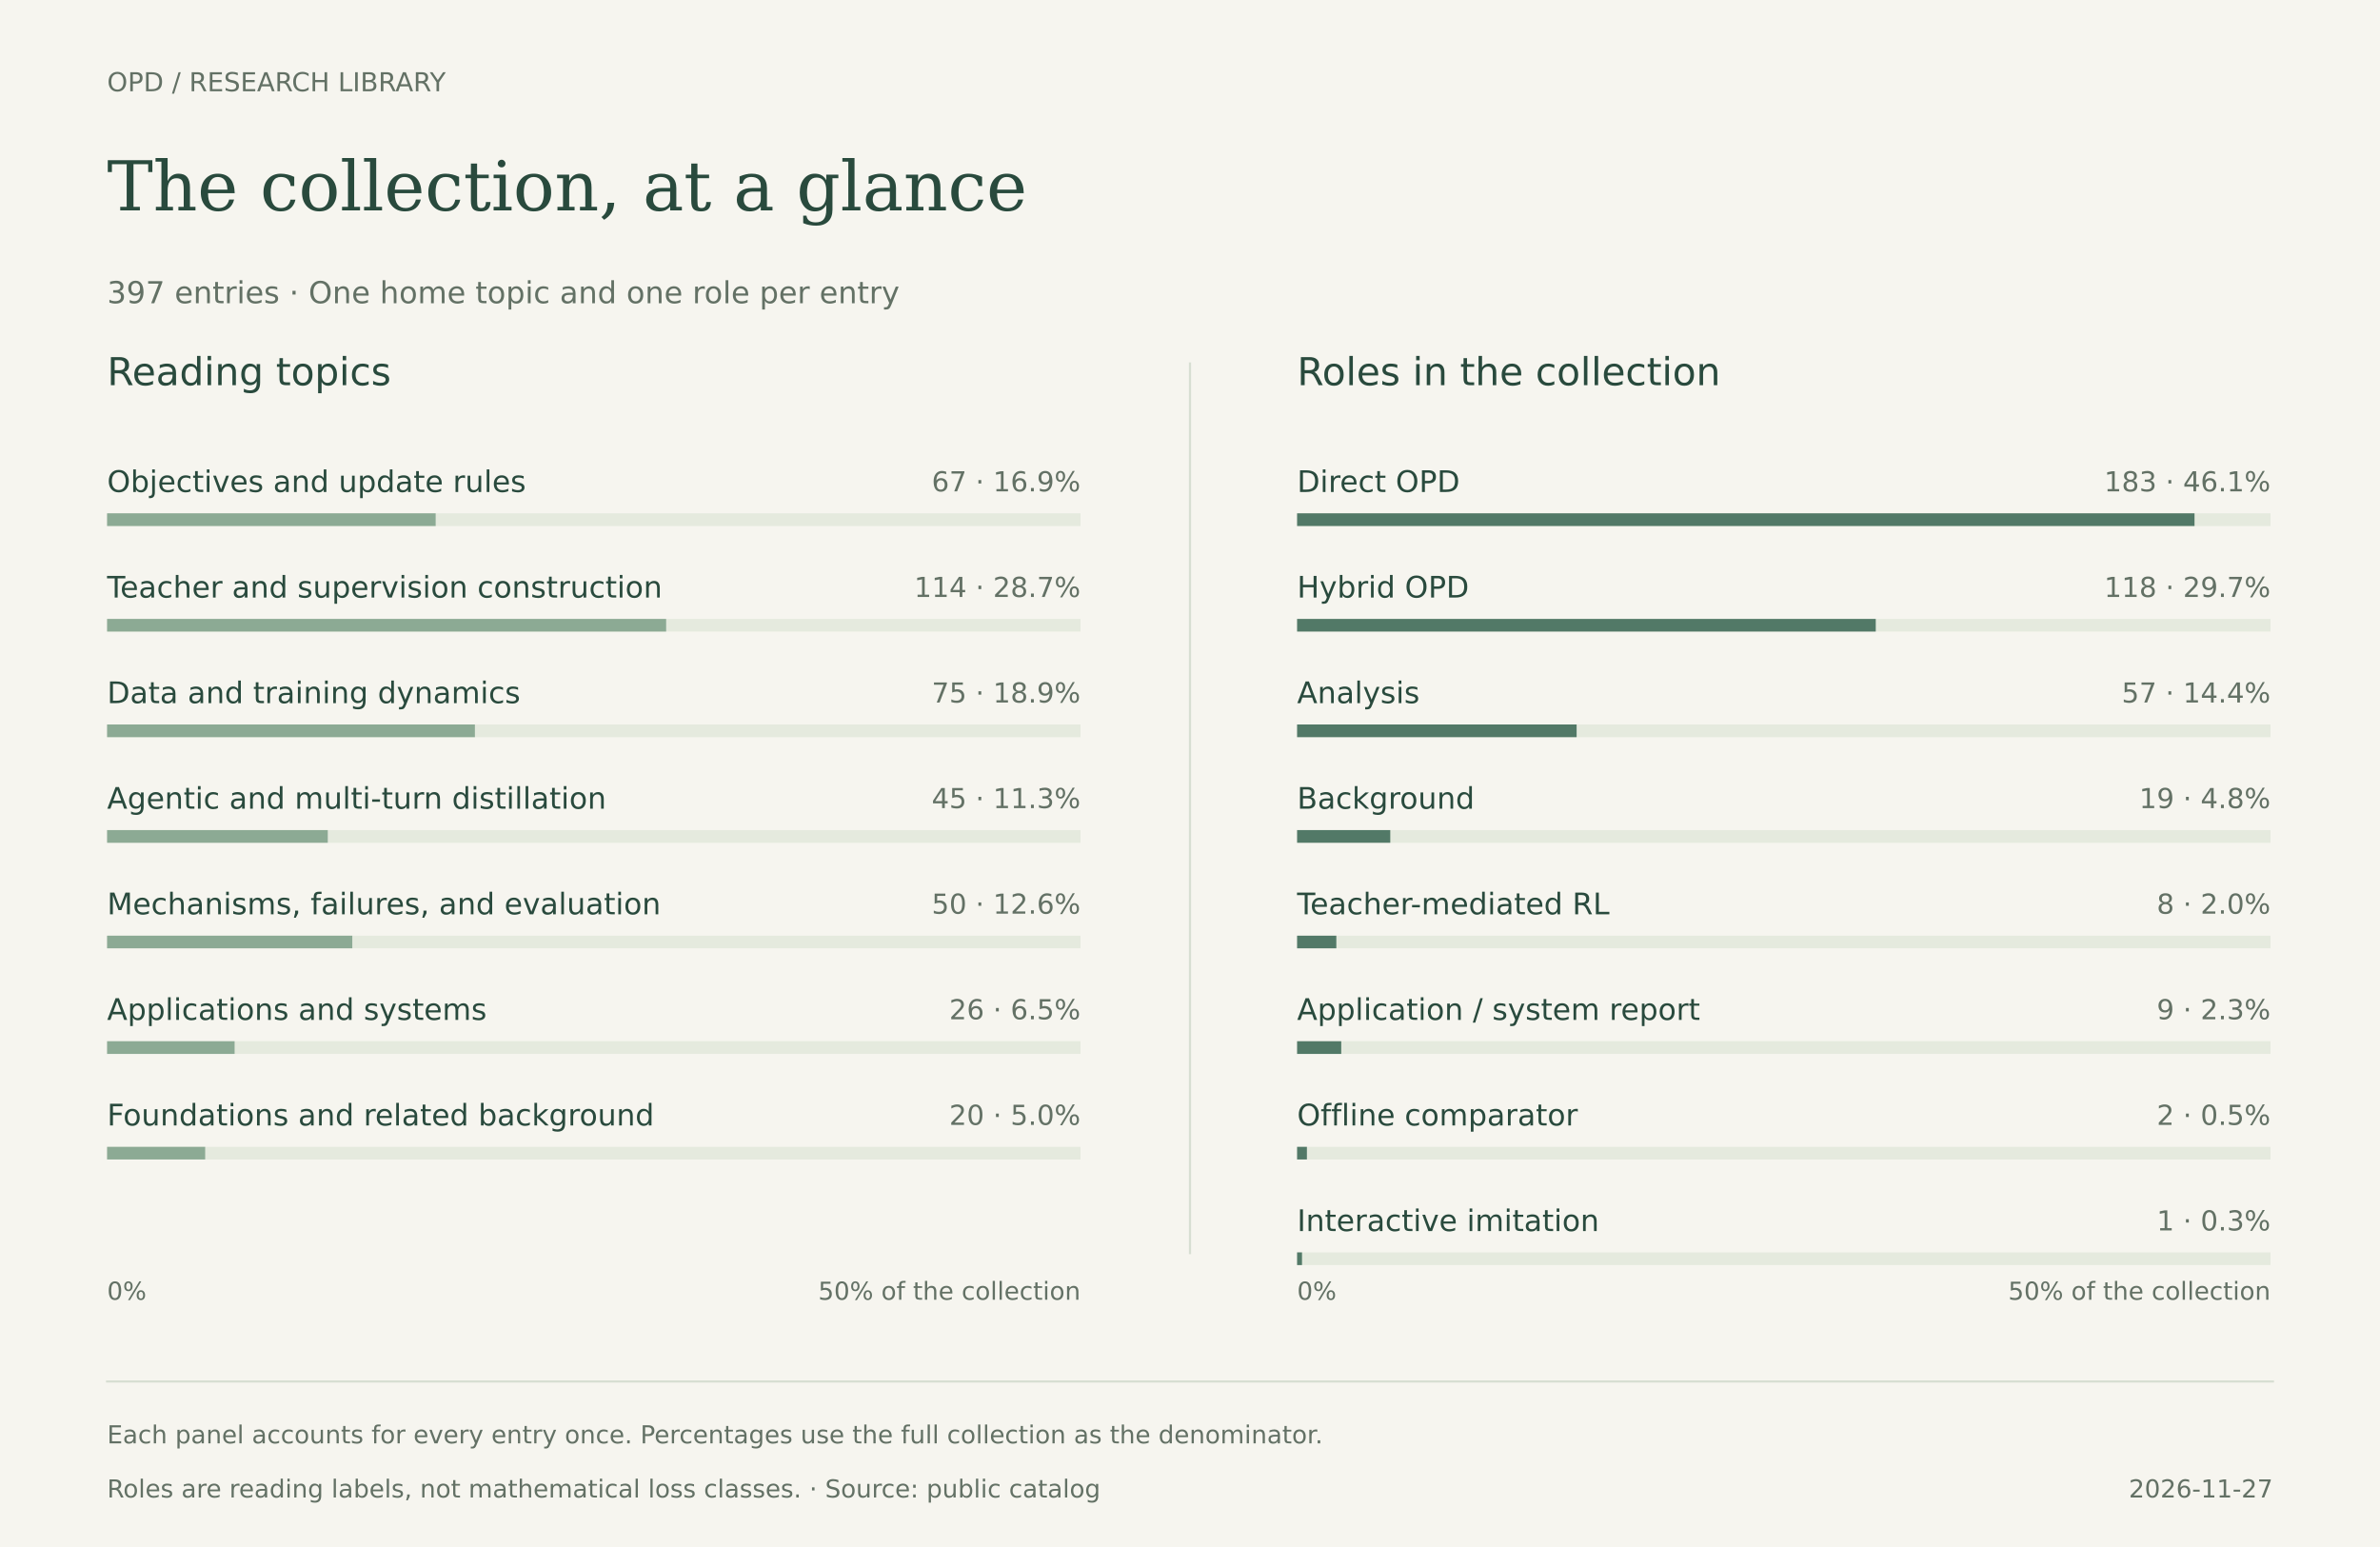
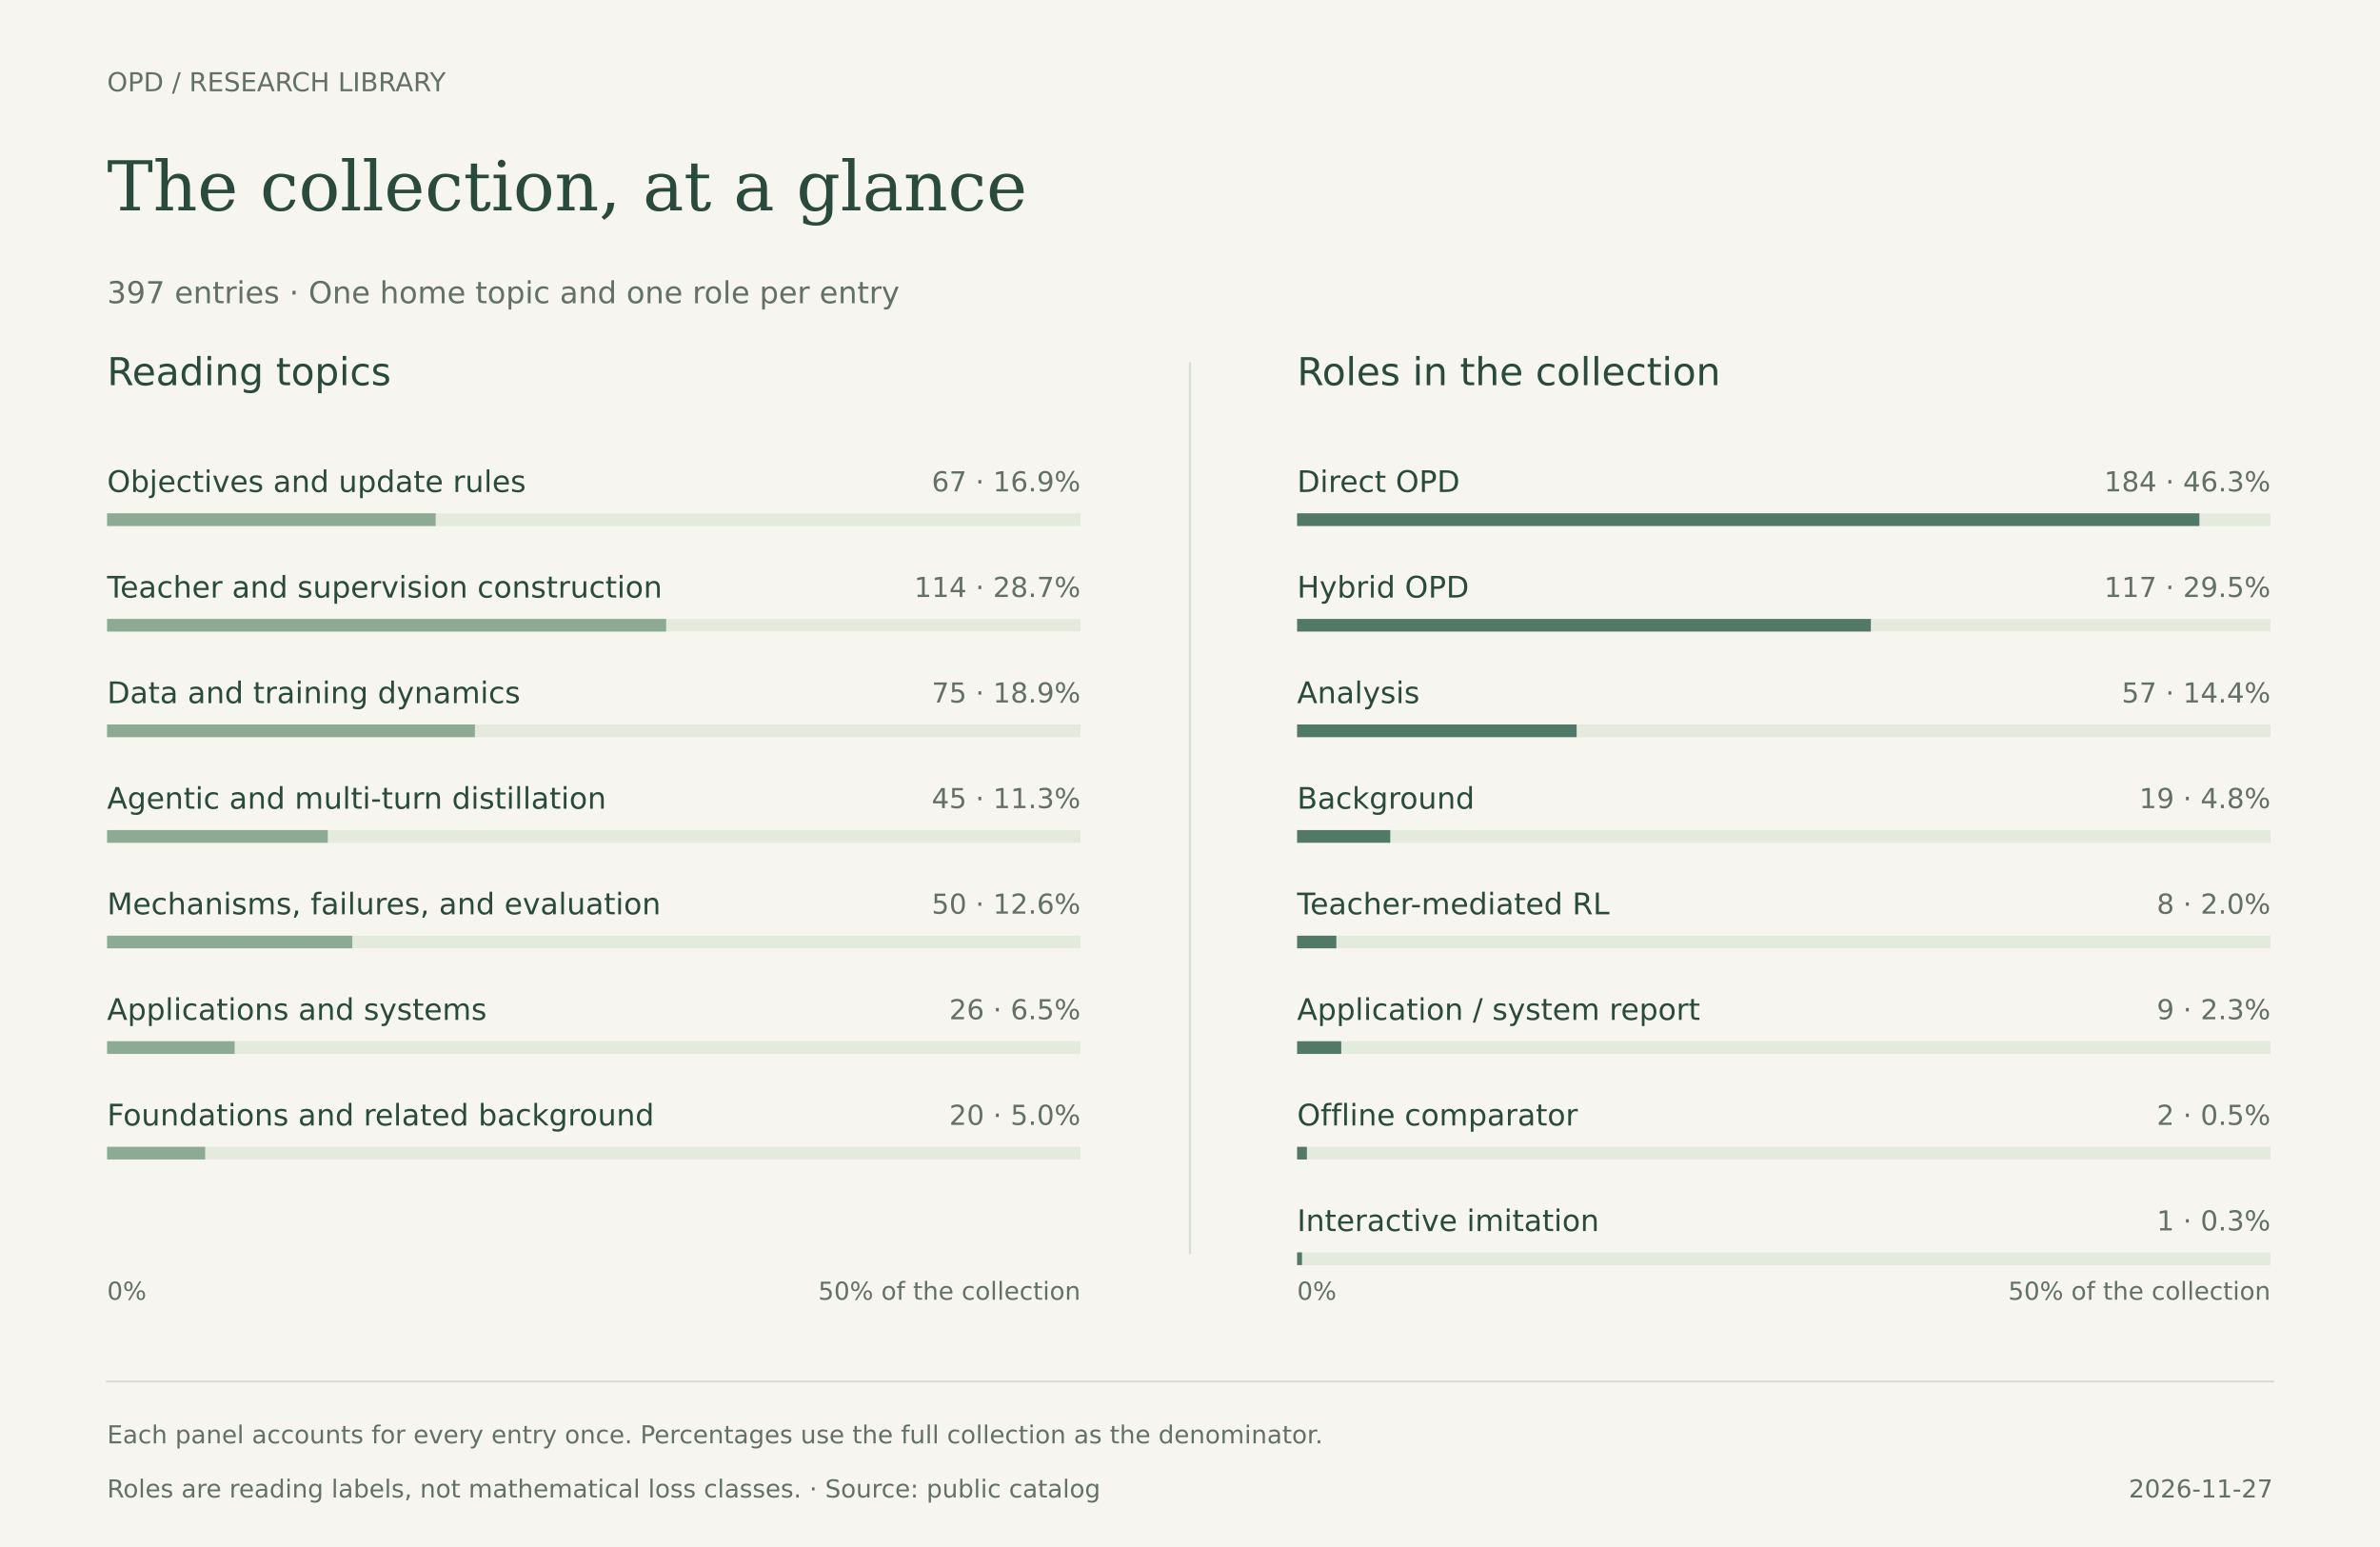
<svg xmlns="http://www.w3.org/2000/svg" width="864pt" height="561.6pt" viewBox="0 0 864 561.6" version="1.1">
  <defs>
    <style type="text/css">*{stroke-linejoin: round; stroke-linecap: butt}</style>
  </defs>
  <g id="figure_1">
    <g id="patch_1">
      <path d="M 0 561.6  L 864 561.6  L 864 0  L 0 0  z " style="fill: #f6f5ef" />
    </g>
    <g id="axes_1">
      <g id="patch_2">
        <path d="M 38.88 190.951  L 392.256 190.951  L 392.256 186.352  L 38.88 186.352  z " clip-path="url(#pa810583b7b)" style="fill: #e5eade" />
      </g>
      <g id="patch_3">
        <path d="M 38.88 229.28  L 392.256 229.28  L 392.256 224.681  L 38.88 224.681  z " clip-path="url(#pa810583b7b)" style="fill: #e5eade" />
      </g>
      <g id="patch_4">
        <path d="M 38.88 267.609  L 392.256 267.609  L 392.256 263.01  L 38.88 263.01  z " clip-path="url(#pa810583b7b)" style="fill: #e5eade" />
      </g>
      <g id="patch_5">
        <path d="M 38.88 305.939  L 392.256 305.939  L 392.256 301.339  L 38.88 301.339  z " clip-path="url(#pa810583b7b)" style="fill: #e5eade" />
      </g>
      <g id="patch_6">
        <path d="M 38.88 344.268  L 392.256 344.268  L 392.256 339.668  L 38.88 339.668  z " clip-path="url(#pa810583b7b)" style="fill: #e5eade" />
      </g>
      <g id="patch_7">
        <path d="M 38.88 382.597  L 392.256 382.597  L 392.256 377.998  L 38.88 377.998  z " clip-path="url(#pa810583b7b)" style="fill: #e5eade" />
      </g>
      <g id="patch_8">
        <path d="M 38.88 420.926  L 392.256 420.926  L 392.256 416.327  L 38.88 416.327  z " clip-path="url(#pa810583b7b)" style="fill: #e5eade" />
      </g>
      <g id="patch_9">
        <path d="M 38.88 190.951  L 158.156 190.951  L 158.156 186.352  L 38.88 186.352  z " clip-path="url(#pa810583b7b)" style="fill: #8caa94" />
      </g>
      <g id="patch_10">
        <path d="M 38.88 229.28  L 241.827 229.28  L 241.827 224.681  L 38.88 224.681  z " clip-path="url(#pa810583b7b)" style="fill: #8caa94" />
      </g>
      <g id="patch_11">
        <path d="M 38.88 267.609  L 172.397 267.609  L 172.397 263.01  L 38.88 263.01  z " clip-path="url(#pa810583b7b)" style="fill: #8caa94" />
      </g>
      <g id="patch_12">
        <path d="M 38.88 305.939  L 118.99 305.939  L 118.99 301.339  L 38.88 301.339  z " clip-path="url(#pa810583b7b)" style="fill: #8caa94" />
      </g>
      <g id="patch_13">
        <path d="M 38.88 344.268  L 127.892 344.268  L 127.892 339.668  L 38.88 339.668  z " clip-path="url(#pa810583b7b)" style="fill: #8caa94" />
      </g>
      <g id="patch_14">
        <path d="M 38.88 382.597  L 85.166 382.597  L 85.166 377.998  L 38.88 377.998  z " clip-path="url(#pa810583b7b)" style="fill: #8caa94" />
      </g>
      <g id="patch_15">
        <path d="M 38.88 420.926  L 74.485 420.926  L 74.485 416.327  L 38.88 416.327  z " clip-path="url(#pa810583b7b)" style="fill: #8caa94" />
      </g>
      <g id="text_1">
        <text style="font-size: 10.8px; font-family: 'DejaVu Sans'; text-anchor: start; fill: #294a3d" x="38.88" y="178.599" transform="rotate(-0 38.88 178.5995)">Objectives and update rules</text>
      </g>
      <g id="text_2">
        <text style="font-size: 10px; font-family: 'DejaVu Sans'; text-anchor: end; fill: #637165" x="392.256" y="178.379" transform="rotate(-0 392.256 178.3787)">67  ·  16.9%</text>
      </g>
      <g id="text_3">
        <text style="font-size: 10.8px; font-family: 'DejaVu Sans'; text-anchor: start; fill: #294a3d" x="38.88" y="216.929" transform="rotate(-0 38.88 216.9287)">Teacher and supervision construction</text>
      </g>
      <g id="text_4">
        <text style="font-size: 10px; font-family: 'DejaVu Sans'; text-anchor: end; fill: #637165" x="392.256" y="216.708" transform="rotate(-0 392.256 216.7079)">114  ·  28.7%</text>
      </g>
      <g id="text_5">
        <text style="font-size: 10.8px; font-family: 'DejaVu Sans'; text-anchor: start; fill: #294a3d" x="38.88" y="255.258" transform="rotate(-0 38.88 255.2579)">Data and training dynamics</text>
      </g>
      <g id="text_6">
        <text style="font-size: 10px; font-family: 'DejaVu Sans'; text-anchor: end; fill: #637165" x="392.256" y="255.037" transform="rotate(-0 392.256 255.0371)">75  ·  18.9%</text>
      </g>
      <g id="text_7">
        <text style="font-size: 10.8px; font-family: 'DejaVu Sans'; text-anchor: start; fill: #294a3d" x="38.88" y="293.587" transform="rotate(-0 38.88 293.5871)">Agentic and multi-turn distillation</text>
      </g>
      <g id="text_8">
        <text style="font-size: 10px; font-family: 'DejaVu Sans'; text-anchor: end; fill: #637165" x="392.256" y="293.366" transform="rotate(-0 392.256 293.3663)">45  ·  11.3%</text>
      </g>
      <g id="text_9">
        <text style="font-size: 10.8px; font-family: 'DejaVu Sans'; text-anchor: start; fill: #294a3d" x="38.88" y="331.916" transform="rotate(-0 38.88 331.9163)">Mechanisms, failures, and evaluation</text>
      </g>
      <g id="text_10">
        <text style="font-size: 10px; font-family: 'DejaVu Sans'; text-anchor: end; fill: #637165" x="392.256" y="331.696" transform="rotate(-0 392.256 331.6955)">50  ·  12.6%</text>
      </g>
      <g id="text_11">
        <text style="font-size: 10.8px; font-family: 'DejaVu Sans'; text-anchor: start; fill: #294a3d" x="38.88" y="370.245" transform="rotate(-0 38.88 370.2455)">Applications and systems</text>
      </g>
      <g id="text_12">
        <text style="font-size: 10px; font-family: 'DejaVu Sans'; text-anchor: end; fill: #637165" x="392.256" y="370.025" transform="rotate(-0 392.256 370.0247)">26  ·  6.5%</text>
      </g>
      <g id="text_13">
        <text style="font-size: 10.8px; font-family: 'DejaVu Sans'; text-anchor: start; fill: #294a3d" x="38.88" y="408.575" transform="rotate(-0 38.88 408.5747)">Foundations and related background</text>
      </g>
      <g id="text_14">
        <text style="font-size: 10px; font-family: 'DejaVu Sans'; text-anchor: end; fill: #637165" x="392.256" y="408.354" transform="rotate(-0 392.256 408.3539)">20  ·  5.0%</text>
      </g>
      <g id="text_15">
        <text style="font-size: 9px; font-family: 'DejaVu Sans'; text-anchor: start; fill: #637165" x="38.88" y="471.843" transform="rotate(-0 38.88 471.8434)">0%</text>
      </g>
      <g id="text_16">
        <text style="font-size: 9px; font-family: 'DejaVu Sans'; text-anchor: end; fill: #637165" x="392.256" y="471.843" transform="rotate(-0 392.256 471.8434)">50% of the collection</text>
      </g>
    </g>
    <g id="axes_2">
      <g id="patch_16">
        <path d="M 470.88 190.951  L 824.256 190.951  L 824.256 186.352  L 470.88 186.352  z " clip-path="url(#pf87b004370)" style="fill: #e5eade" />
      </g>
      <g id="patch_17">
        <path d="M 470.88 229.28  L 824.256 229.28  L 824.256 224.681  L 470.88 224.681  z " clip-path="url(#pf87b004370)" style="fill: #e5eade" />
      </g>
      <g id="patch_18">
        <path d="M 470.88 267.609  L 824.256 267.609  L 824.256 263.01  L 470.88 263.01  z " clip-path="url(#pf87b004370)" style="fill: #e5eade" />
      </g>
      <g id="patch_19">
        <path d="M 470.88 305.939  L 824.256 305.939  L 824.256 301.339  L 470.88 301.339  z " clip-path="url(#pf87b004370)" style="fill: #e5eade" />
      </g>
      <g id="patch_20">
        <path d="M 470.88 344.268  L 824.256 344.268  L 824.256 339.668  L 470.88 339.668  z " clip-path="url(#pf87b004370)" style="fill: #e5eade" />
      </g>
      <g id="patch_21">
        <path d="M 470.88 382.597  L 824.256 382.597  L 824.256 377.998  L 470.88 377.998  z " clip-path="url(#pf87b004370)" style="fill: #e5eade" />
      </g>
      <g id="patch_22">
        <path d="M 470.88 420.926  L 824.256 420.926  L 824.256 416.327  L 470.88 416.327  z " clip-path="url(#pf87b004370)" style="fill: #e5eade" />
      </g>
      <g id="patch_23">
        <path d="M 470.88 459.255  L 824.256 459.255  L 824.256 454.656  L 470.88 454.656  z " clip-path="url(#pf87b004370)" style="fill: #e5eade" />
      </g>
      <g id="patch_24">
-         <path d="M 470.88 190.951  L 796.662 190.951  L 796.662 186.352  L 470.88 186.352  z " clip-path="url(#pf87b004370)" style="fill: #527967" />
+         <path d="M 470.88 190.951  L 798.443 190.951  L 798.443 186.352  L 470.88 186.352  z " clip-path="url(#pf87b004370)" style="fill: #527967" />
      </g>
      <g id="patch_25">
-         <path d="M 470.88 229.28  L 680.947 229.28  L 680.947 224.681  L 470.88 224.681  z " clip-path="url(#pf87b004370)" style="fill: #527967" />
+         <path d="M 470.88 229.28  L 679.167 229.28  L 679.167 224.681  L 470.88 224.681  z " clip-path="url(#pf87b004370)" style="fill: #527967" />
      </g>
      <g id="patch_26">
        <path d="M 470.88 267.609  L 572.353 267.609  L 572.353 263.01  L 470.88 263.01  z " clip-path="url(#pf87b004370)" style="fill: #527967" />
      </g>
      <g id="patch_27">
        <path d="M 470.88 305.939  L 504.704 305.939  L 504.704 301.339  L 470.88 301.339  z " clip-path="url(#pf87b004370)" style="fill: #527967" />
      </g>
      <g id="patch_28">
        <path d="M 470.88 344.268  L 485.122 344.268  L 485.122 339.668  L 470.88 339.668  z " clip-path="url(#pf87b004370)" style="fill: #527967" />
      </g>
      <g id="patch_29">
        <path d="M 470.88 382.597  L 486.902 382.597  L 486.902 377.998  L 470.88 377.998  z " clip-path="url(#pf87b004370)" style="fill: #527967" />
      </g>
      <g id="patch_30">
        <path d="M 470.88 420.926  L 474.441 420.926  L 474.441 416.327  L 470.88 416.327  z " clip-path="url(#pf87b004370)" style="fill: #527967" />
      </g>
      <g id="patch_31">
        <path d="M 470.88 459.255  L 472.66 459.255  L 472.66 454.656  L 470.88 454.656  z " clip-path="url(#pf87b004370)" style="fill: #527967" />
      </g>
      <g id="text_17">
        <text style="font-size: 10.8px; font-family: 'DejaVu Sans'; text-anchor: start; fill: #294a3d" x="470.88" y="178.599" transform="rotate(-0 470.88 178.5995)">Direct OPD</text>
      </g>
      <g id="text_18">
-         <text style="font-size: 10px; font-family: 'DejaVu Sans'; text-anchor: end; fill: #637165" x="824.256" y="178.379" transform="rotate(-0 824.256 178.3787)">183  ·  46.1%</text>
+         <text style="font-size: 10px; font-family: 'DejaVu Sans'; text-anchor: end; fill: #637165" x="824.256" y="178.379" transform="rotate(-0 824.256 178.3787)">184  ·  46.3%</text>
      </g>
      <g id="text_19">
        <text style="font-size: 10.8px; font-family: 'DejaVu Sans'; text-anchor: start; fill: #294a3d" x="470.88" y="216.929" transform="rotate(-0 470.88 216.9287)">Hybrid OPD</text>
      </g>
      <g id="text_20">
-         <text style="font-size: 10px; font-family: 'DejaVu Sans'; text-anchor: end; fill: #637165" x="824.256" y="216.708" transform="rotate(-0 824.256 216.7079)">118  ·  29.7%</text>
+         <text style="font-size: 10px; font-family: 'DejaVu Sans'; text-anchor: end; fill: #637165" x="824.256" y="216.708" transform="rotate(-0 824.256 216.7079)">117  ·  29.5%</text>
      </g>
      <g id="text_21">
        <text style="font-size: 10.8px; font-family: 'DejaVu Sans'; text-anchor: start; fill: #294a3d" x="470.88" y="255.258" transform="rotate(-0 470.88 255.2579)">Analysis</text>
      </g>
      <g id="text_22">
        <text style="font-size: 10px; font-family: 'DejaVu Sans'; text-anchor: end; fill: #637165" x="824.256" y="255.037" transform="rotate(-0 824.256 255.0371)">57  ·  14.4%</text>
      </g>
      <g id="text_23">
        <text style="font-size: 10.8px; font-family: 'DejaVu Sans'; text-anchor: start; fill: #294a3d" x="470.88" y="293.587" transform="rotate(-0 470.88 293.5871)">Background</text>
      </g>
      <g id="text_24">
        <text style="font-size: 10px; font-family: 'DejaVu Sans'; text-anchor: end; fill: #637165" x="824.256" y="293.366" transform="rotate(-0 824.256 293.3663)">19  ·  4.8%</text>
      </g>
      <g id="text_25">
        <text style="font-size: 10.8px; font-family: 'DejaVu Sans'; text-anchor: start; fill: #294a3d" x="470.88" y="331.916" transform="rotate(-0 470.88 331.9163)">Teacher-mediated RL</text>
      </g>
      <g id="text_26">
        <text style="font-size: 10px; font-family: 'DejaVu Sans'; text-anchor: end; fill: #637165" x="824.256" y="331.696" transform="rotate(-0 824.256 331.6955)">8  ·  2.0%</text>
      </g>
      <g id="text_27">
        <text style="font-size: 10.8px; font-family: 'DejaVu Sans'; text-anchor: start; fill: #294a3d" x="470.88" y="370.245" transform="rotate(-0 470.88 370.2455)">Application / system report</text>
      </g>
      <g id="text_28">
        <text style="font-size: 10px; font-family: 'DejaVu Sans'; text-anchor: end; fill: #637165" x="824.256" y="370.025" transform="rotate(-0 824.256 370.0247)">9  ·  2.3%</text>
      </g>
      <g id="text_29">
        <text style="font-size: 10.8px; font-family: 'DejaVu Sans'; text-anchor: start; fill: #294a3d" x="470.88" y="408.575" transform="rotate(-0 470.88 408.5747)">Offline comparator</text>
      </g>
      <g id="text_30">
        <text style="font-size: 10px; font-family: 'DejaVu Sans'; text-anchor: end; fill: #637165" x="824.256" y="408.354" transform="rotate(-0 824.256 408.3539)">2  ·  0.5%</text>
      </g>
      <g id="text_31">
        <text style="font-size: 10.8px; font-family: 'DejaVu Sans'; text-anchor: start; fill: #294a3d" x="470.88" y="446.904" transform="rotate(-0 470.88 446.9039)">Interactive imitation</text>
      </g>
      <g id="text_32">
        <text style="font-size: 10px; font-family: 'DejaVu Sans'; text-anchor: end; fill: #637165" x="824.256" y="446.683" transform="rotate(-0 824.256 446.6831)">1  ·  0.3%</text>
      </g>
      <g id="text_33">
        <text style="font-size: 9px; font-family: 'DejaVu Sans'; text-anchor: start; fill: #637165" x="470.88" y="471.843" transform="rotate(-0 470.88 471.8434)">0%</text>
      </g>
      <g id="text_34">
        <text style="font-size: 9px; font-family: 'DejaVu Sans'; text-anchor: end; fill: #637165" x="824.256" y="471.843" transform="rotate(-0 824.256 471.8434)">50% of the collection</text>
      </g>
    </g>
    <g id="line2d_1">
      <path d="M 432 454.896  L 432 131.976  " style="fill: none; stroke: #d7ded2; stroke-width: 0.8; stroke-linecap: square" />
    </g>
    <g id="line2d_2">
      <path d="M 38.88 501.509  L 825.12 501.509  " style="fill: none; stroke: #d7ded2; stroke-width: 0.8; stroke-linecap: square" />
    </g>
    <g id="text_35">
      <text style="font-weight: 500; font-size: 9.5px; font-family: 'DejaVu Sans'; text-anchor: start; fill: #637165" x="38.88" y="33.134" transform="rotate(-0 38.88 33.1344)">OPD / RESEARCH LIBRARY</text>
    </g>
    <g id="text_36">
      <text style="font-size: 25px; font-family: 'DejaVu Serif'; text-anchor: start; fill: #294a3d" x="38.88" y="76.378" transform="rotate(-0 38.88 76.3776)">The collection, at a glance</text>
    </g>
    <g id="text_37">
      <text style="font-size: 11px; font-family: 'DejaVu Sans'; text-anchor: start; fill: #637165" x="38.88" y="110.074" transform="rotate(-0 38.88 110.0736)">397 entries  ·  One home topic and one role per entry</text>
    </g>
    <g id="text_38">
      <text style="font-weight: 500; font-size: 14px; font-family: 'DejaVu Sans'; text-anchor: start; fill: #294a3d" x="38.88" y="139.838" transform="rotate(-0 38.88 139.8384)">Reading topics</text>
    </g>
    <g id="text_39">
      <text style="font-weight: 500; font-size: 14px; font-family: 'DejaVu Sans'; text-anchor: start; fill: #294a3d" x="470.88" y="139.838" transform="rotate(-0 470.88 139.8384)">Roles in the collection</text>
    </g>
    <g id="text_40">
      <text style="font-size: 9px; font-family: 'DejaVu Sans'; text-anchor: start; fill: #637165" x="38.88" y="523.973" transform="rotate(-0 38.88 523.9728)">Each panel accounts for every entry once. Percentages use the full collection as the denominator.</text>
    </g>
    <g id="text_41">
      <text style="font-size: 9px; font-family: 'DejaVu Sans'; text-anchor: start; fill: #637165" x="38.88" y="543.629" transform="rotate(-0 38.88 543.6288)">Roles are reading labels, not mathematical loss classes.  ·  Source: public catalog</text>
    </g>
    <g id="text_42">
      <text style="font-size: 9px; font-family: 'DejaVu Sans'; text-anchor: end; fill: #637165" x="825.12" y="543.629" transform="rotate(-0 825.12 543.6288)">2026-11-27</text>
    </g>
  </g>
  <defs>
    <clipPath id="pa810583b7b">
      <rect x="38.88" y="158.371" width="353.376" height="306.634" />
    </clipPath>
    <clipPath id="pf87b004370">
      <rect x="470.88" y="158.371" width="353.376" height="306.634" />
    </clipPath>
  </defs>
</svg>
